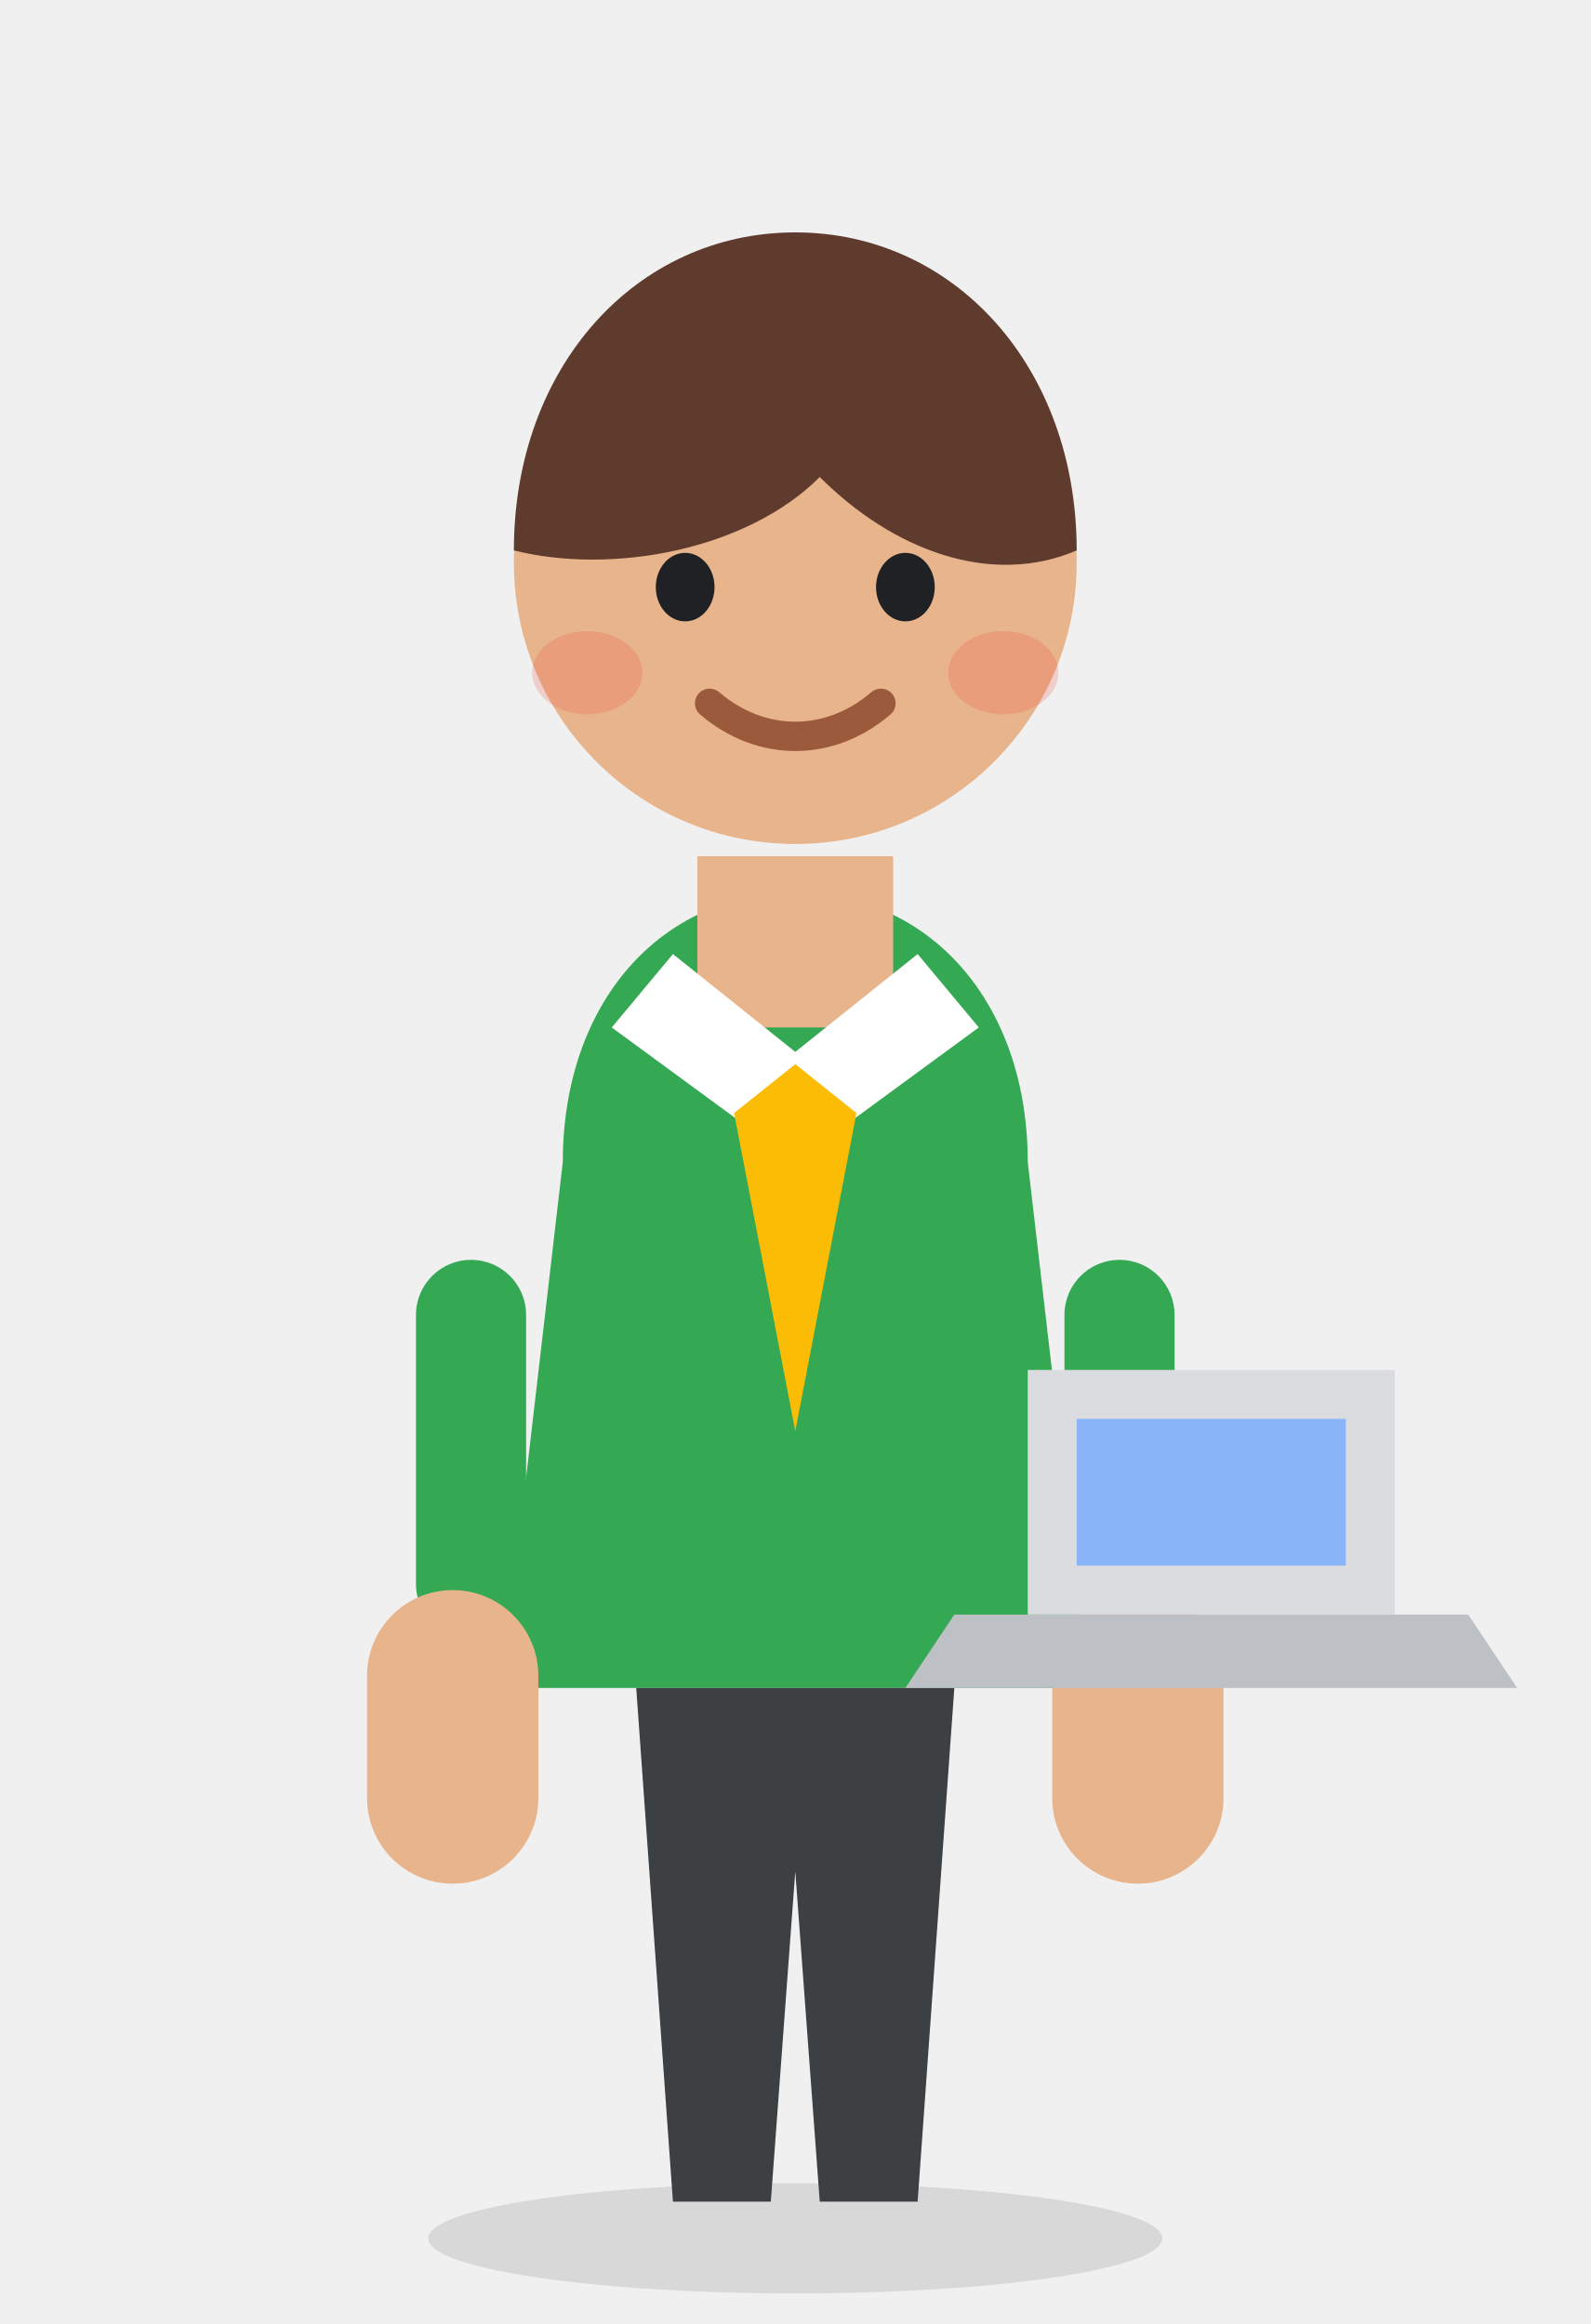
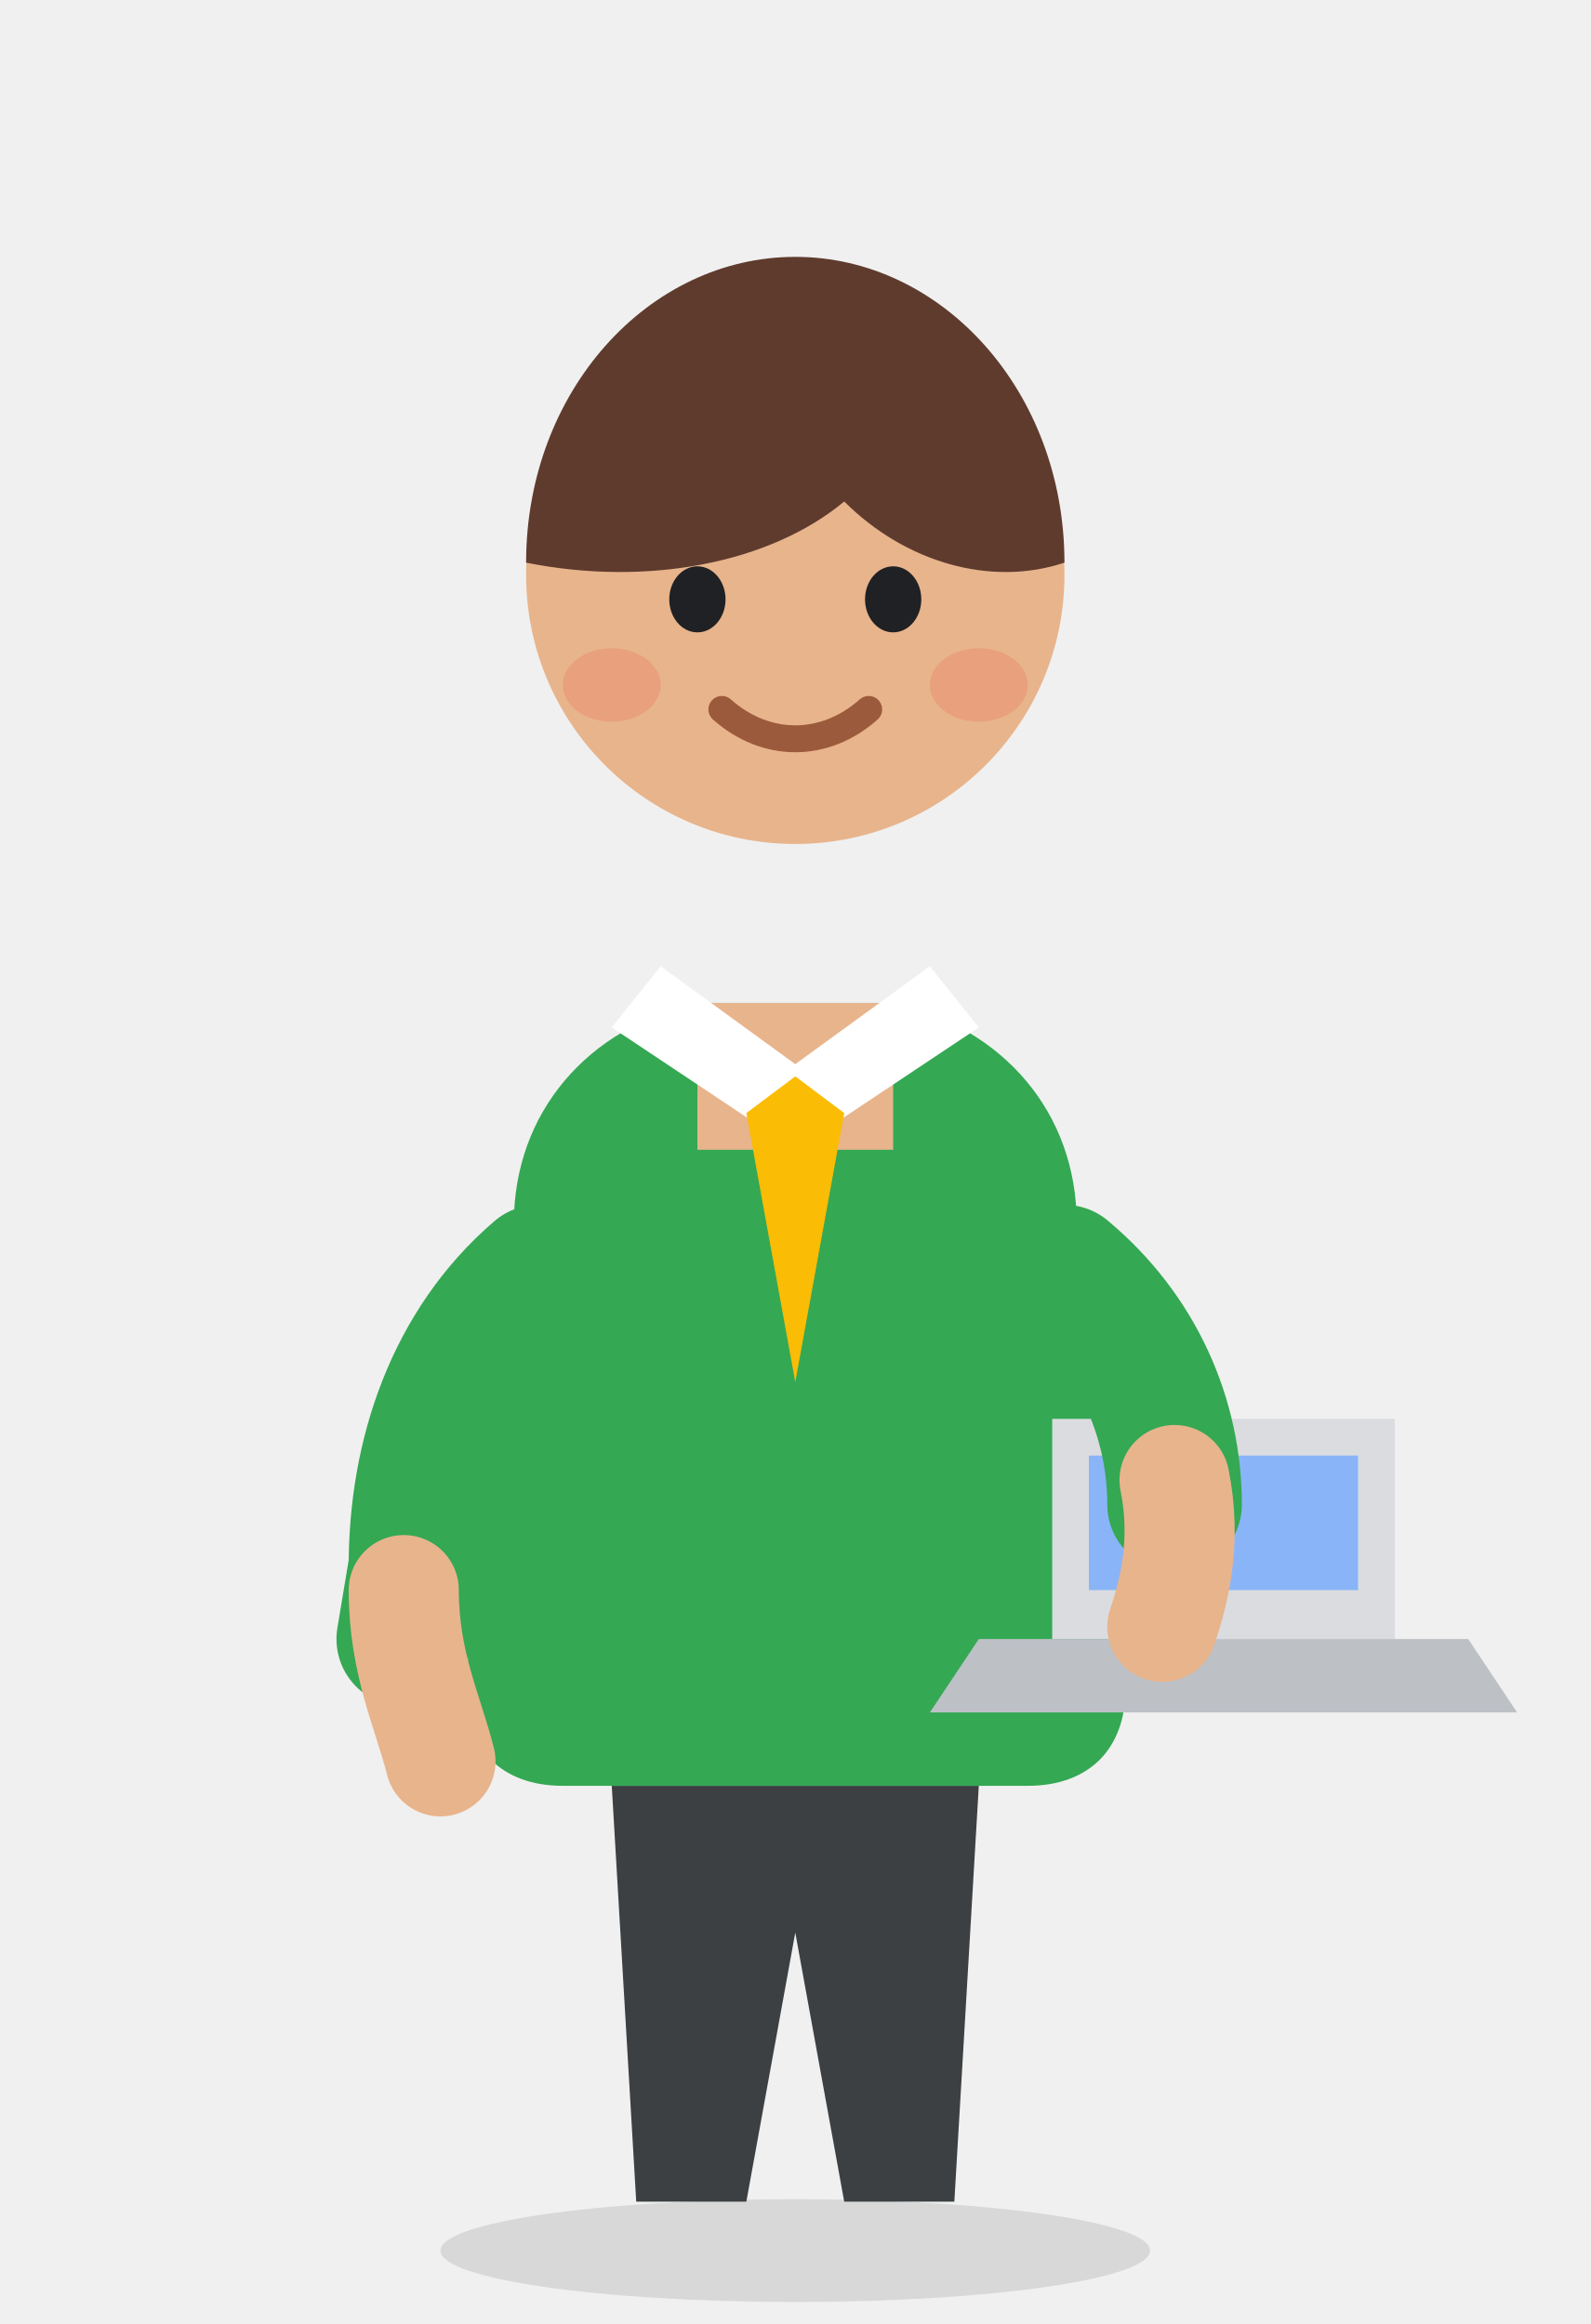
<svg xmlns="http://www.w3.org/2000/svg" viewBox="0 0 130 190" role="img" aria-label="Человек с ноутбуком">
-   <ellipse cx="65" cy="183" rx="30" ry="4.5" fill="#202124" opacity=".12" />
-   <path d="M46 95c0-13 8-22 19-22s19 9 19 22l5 43H41l5-43Z" fill="#34A853" />
-   <path d="M52 138h26l-3 42h-8l-2-27-2 27h-8l-3-42Z" fill="#3C4043" />
-   <rect x="34" y="103" width="9" height="31" rx="4.5" fill="#34A853" />
-   <rect x="87" y="103" width="9" height="31" rx="4.5" fill="#34A853" />
-   <rect x="30" y="130" width="14" height="24" rx="7" fill="#E8B48C" />
-   <rect x="86" y="130" width="14" height="24" rx="7" fill="#E8B48C" />
-   <path d="M84 112h30v20H84z" fill="#DADCE0" />
-   <path d="M88 116h22v12H88z" fill="#8AB4F8" />
-   <path d="M78 132h42l4 6H74l4-6Z" fill="#BDC1C6" />
-   <path d="M57 70h16v14H57z" fill="#E8B48C" />
-   <path d="M50 84l15 11 15-11-5-6-10 8-10-8-5 6Z" fill="#fff" />
-   <path d="M65 87l5 4-5 26-5-26 5-4Z" fill="#FBBC05" />
-   <circle cx="65" cy="46" r="23" fill="#E8B48C" />
-   <path d="M42 45c0-15 10-26 23-26s23 11 23 26c-7 3-15 0-21-6-6 6-17 8-25 6Z" fill="#5F3B2E" />
-   <ellipse cx="56" cy="48" rx="2.4" ry="2.8" fill="#202124" />
-   <ellipse cx="74" cy="48" rx="2.4" ry="2.8" fill="#202124" />
-   <path d="M58 57.5c4.2 3.6 9.8 3.6 14 0" fill="none" stroke="#9C5A3C" stroke-width="2.4" stroke-linecap="round" />
-   <ellipse cx="48" cy="55" rx="4.5" ry="3.4" fill="#EA4335" opacity=".2" />
-   <ellipse cx="82" cy="55" rx="4.5" ry="3.4" fill="#EA4335" opacity=".2" />
+   <ellipse cx="65" cy="184" rx="29" ry="4.2" fill="#202124" opacity=".12" />
+   <path d="M50 146h30l-2 34h-9l-4-22-4 22h-9l-2-34Z" fill="#3C4043" />
+   <path d="M42 100c0-9 6-16 15-18h16c9 2 15 9 15 18l4 38c0 5-3 8-8 8H46c-5 0-8-3-8-8l4-38Z" fill="#34A853" />
+   <path d="M86 116h28v18H86z" fill="#DADCE0" />
+   <path d="M89 119h22v11H89z" fill="#8AB4F8" />
+   <path d="M80 134h40l4 6H76l4-6Z" fill="#BDC1C6" />
+   <path d="M44 104c-7 6-10 15-10 24l-1 6" fill="none" stroke="#34A853" stroke-width="11" stroke-linecap="round" />
+   <path d="M33 130c0 6 2 10 3 14" fill="none" stroke="#E8B48C" stroke-width="9" stroke-linecap="round" />
+   <path d="M87 104c6 5 9 12 9 19" fill="none" stroke="#34A853" stroke-width="11" stroke-linecap="round" />
+   <path d="M96 121c1 5 0 9-1 12" fill="none" stroke="#E8B48C" stroke-width="9" stroke-linecap="round" />
+   <path d="M57 82h16v12H57z" fill="#E8B48C" />
+   <path d="M50 84l15 10 15-10-4-5-11 8-11-8-4 5Z" fill="#fff" />
+   <path d="M65 88l4 3-4 22-4-22 4-3Z" fill="#FBBC05" />
+   <circle cx="65" cy="47" r="22" fill="#E8B48C" />
+   <path d="M43 46c0-14 10-25 22-25s22 11 22 25c-6 2-13 0-18-5-6 5-16 7-26 5Z" fill="#5F3B2E" />
+   <ellipse cx="57" cy="49" rx="2.3" ry="2.7" fill="#202124" />
+   <ellipse cx="73" cy="49" rx="2.3" ry="2.7" fill="#202124" />
+   <path d="M59 58c3.6 3.2 8.4 3.2 12 0" fill="none" stroke="#9C5A3C" stroke-width="2.2" stroke-linecap="round" />
+   <ellipse cx="50" cy="56" rx="4" ry="3" fill="#EA4335" opacity=".18" />
+   <ellipse cx="80" cy="56" rx="4" ry="3" fill="#EA4335" opacity=".18" />
</svg>
